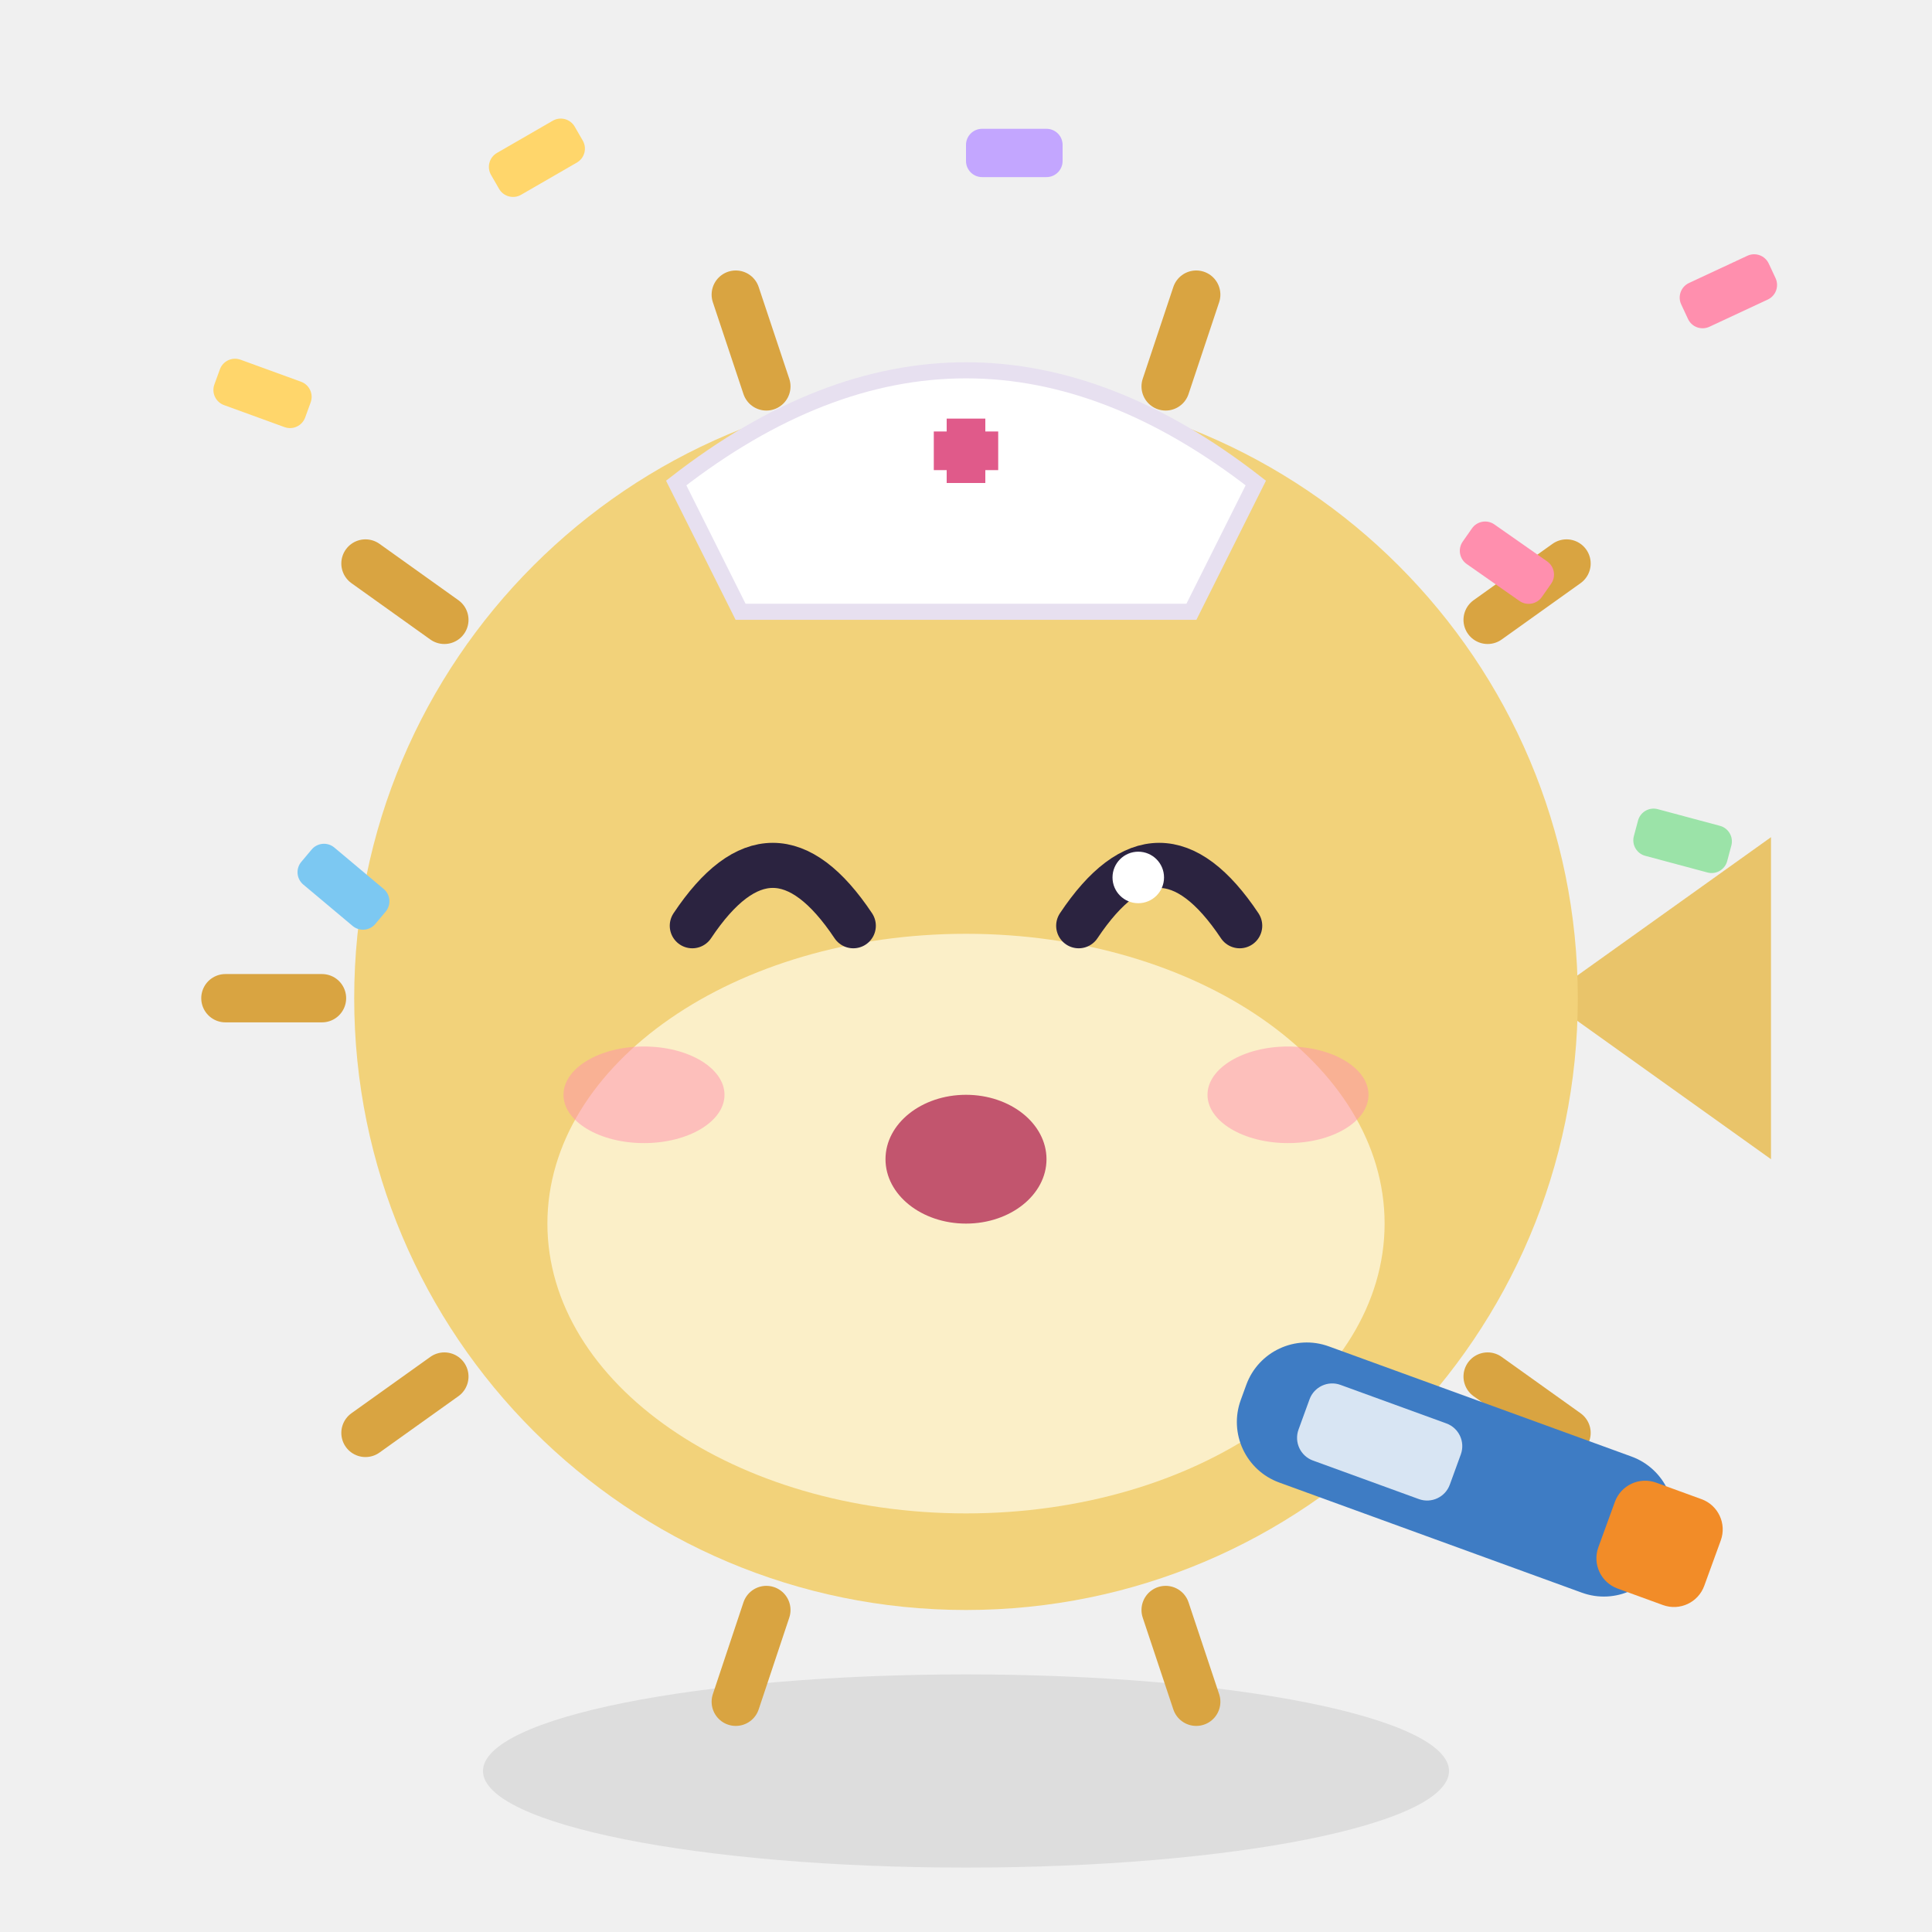
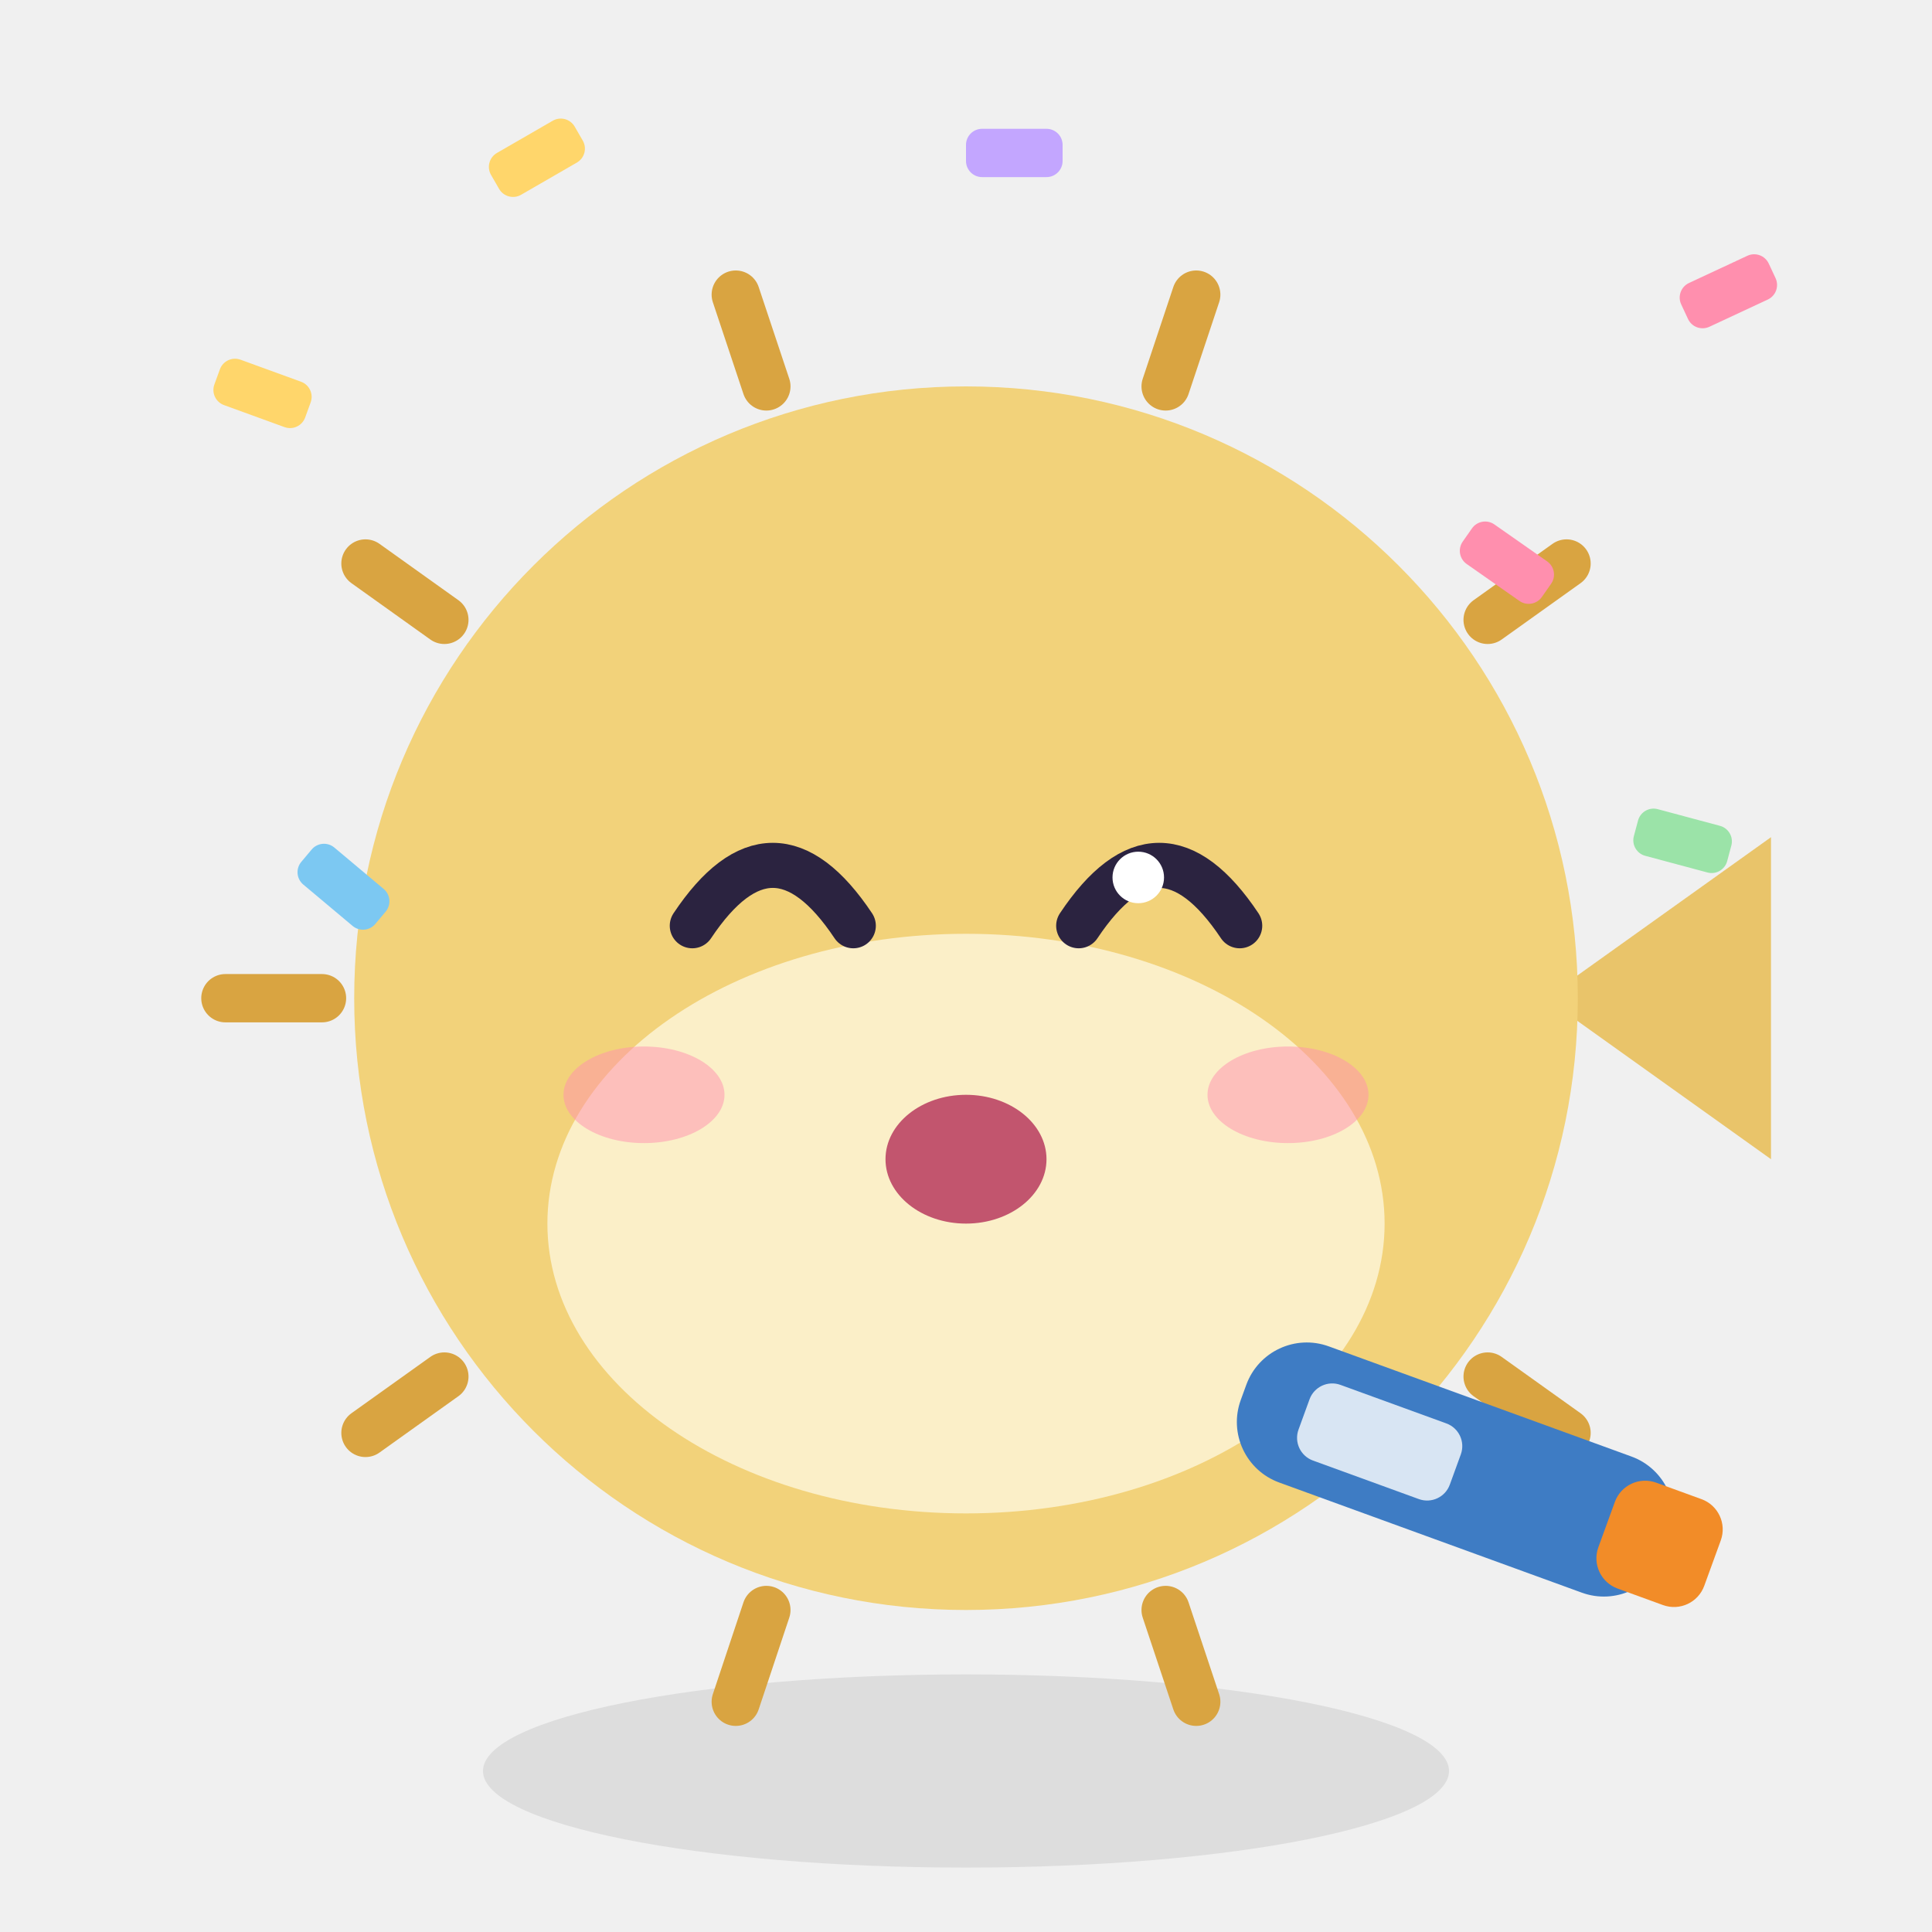
<svg xmlns="http://www.w3.org/2000/svg" viewBox="0 0 120 120">
  <ellipse cx="60" cy="110" rx="30" ry="6" fill="#000" opacity=".08" />
  <path d="M100.0 62.0l6.0 0.0" stroke="#D9A441" stroke-width="3" stroke-linecap="round" />
  <path d="M92.4 85.5l4.9 3.5" stroke="#D9A441" stroke-width="3" stroke-linecap="round" />
  <path d="M72.4 100.0l1.9 5.7" stroke="#D9A441" stroke-width="3" stroke-linecap="round" />
  <path d="M47.6 100.0l-1.9 5.7" stroke="#D9A441" stroke-width="3" stroke-linecap="round" />
  <path d="M27.6 85.5l-4.9 3.5" stroke="#D9A441" stroke-width="3" stroke-linecap="round" />
  <path d="M20.0 62.0l-6.0 0.0" stroke="#D9A441" stroke-width="3" stroke-linecap="round" />
  <path d="M27.6 38.5l-4.9 -3.5" stroke="#D9A441" stroke-width="3" stroke-linecap="round" />
  <path d="M47.6 24.0l-1.9 -5.7" stroke="#D9A441" stroke-width="3" stroke-linecap="round" />
  <path d="M72.4 24.0l1.9 -5.7" stroke="#D9A441" stroke-width="3" stroke-linecap="round" />
  <path d="M92.4 38.5l4.9 -3.5" stroke="#D9A441" stroke-width="3" stroke-linecap="round" />
  <path d="M96 62l14-10v20z" fill="#E9C46A" />
  <circle cx="60" cy="62" r="38" fill="#F2D27A" />
  <ellipse cx="60" cy="76" rx="26" ry="18" fill="#FBEFC8" />
-   <path d="M42 30q18-14 36 0l-4 8H46z" fill="#fff" stroke="#E7E0F0" />
-   <path d="M58 28h4M60 26v4" stroke="#E05A8A" stroke-width="2.4" />
  <path d="M43 57.5q5 -7.5 10 0" stroke="#2B2340" stroke-width="2.8" fill="none" stroke-linecap="round" />
  <path d="M67 57.5q5 -7.5 10 0" stroke="#2B2340" stroke-width="2.8" fill="none" stroke-linecap="round" />
  <circle cx="70.7" cy="54.5" r="1.6" fill="#fff" />
  <ellipse cx="40" cy="68" rx="5" ry="3" fill="#FF8FAE" opacity=".5" />
  <ellipse cx="80" cy="68" rx="5" ry="3" fill="#FF8FAE" opacity=".5" />
  <ellipse cx="60" cy="72" rx="5" ry="4" fill="#C2556E" />
  <g transform="rotate(20 88 92)">
    <rect x="76" y="86" width="28" height="9" rx="4" fill="#3E7CC4" />
    <rect x="100" y="87" width="7" height="7" rx="2" fill="#F28C28" />
    <rect x="80" y="88" width="10" height="5" rx="1.5" fill="#fff" opacity=".8" />
  </g>
  <rect x="14" y="22" width="6" height="3" rx="1" fill="#FFD66B" transform="rotate(20 14 22)" />
  <rect x="104" y="18" width="6" height="3" rx="1" fill="#FF8FAE" transform="rotate(-25 104 18)" />
  <rect x="20" y="52" width="6" height="3" rx="1" fill="#7CC8F2" transform="rotate(40 20 52)" />
  <rect x="102" y="50" width="6" height="3" rx="1" fill="#9BE3A8" transform="rotate(15 102 50)" />
  <rect x="60" y="8" width="6" height="3" rx="1" fill="#C3A6FF" transform="rotate(0 60 8)" />
  <rect x="30" y="10" width="6" height="3" rx="1" fill="#FFD66B" transform="rotate(-30 30 10)" />
  <rect x="92" y="32" width="6" height="3" rx="1" fill="#FF8FAE" transform="rotate(35 92 32)" />
</svg>
